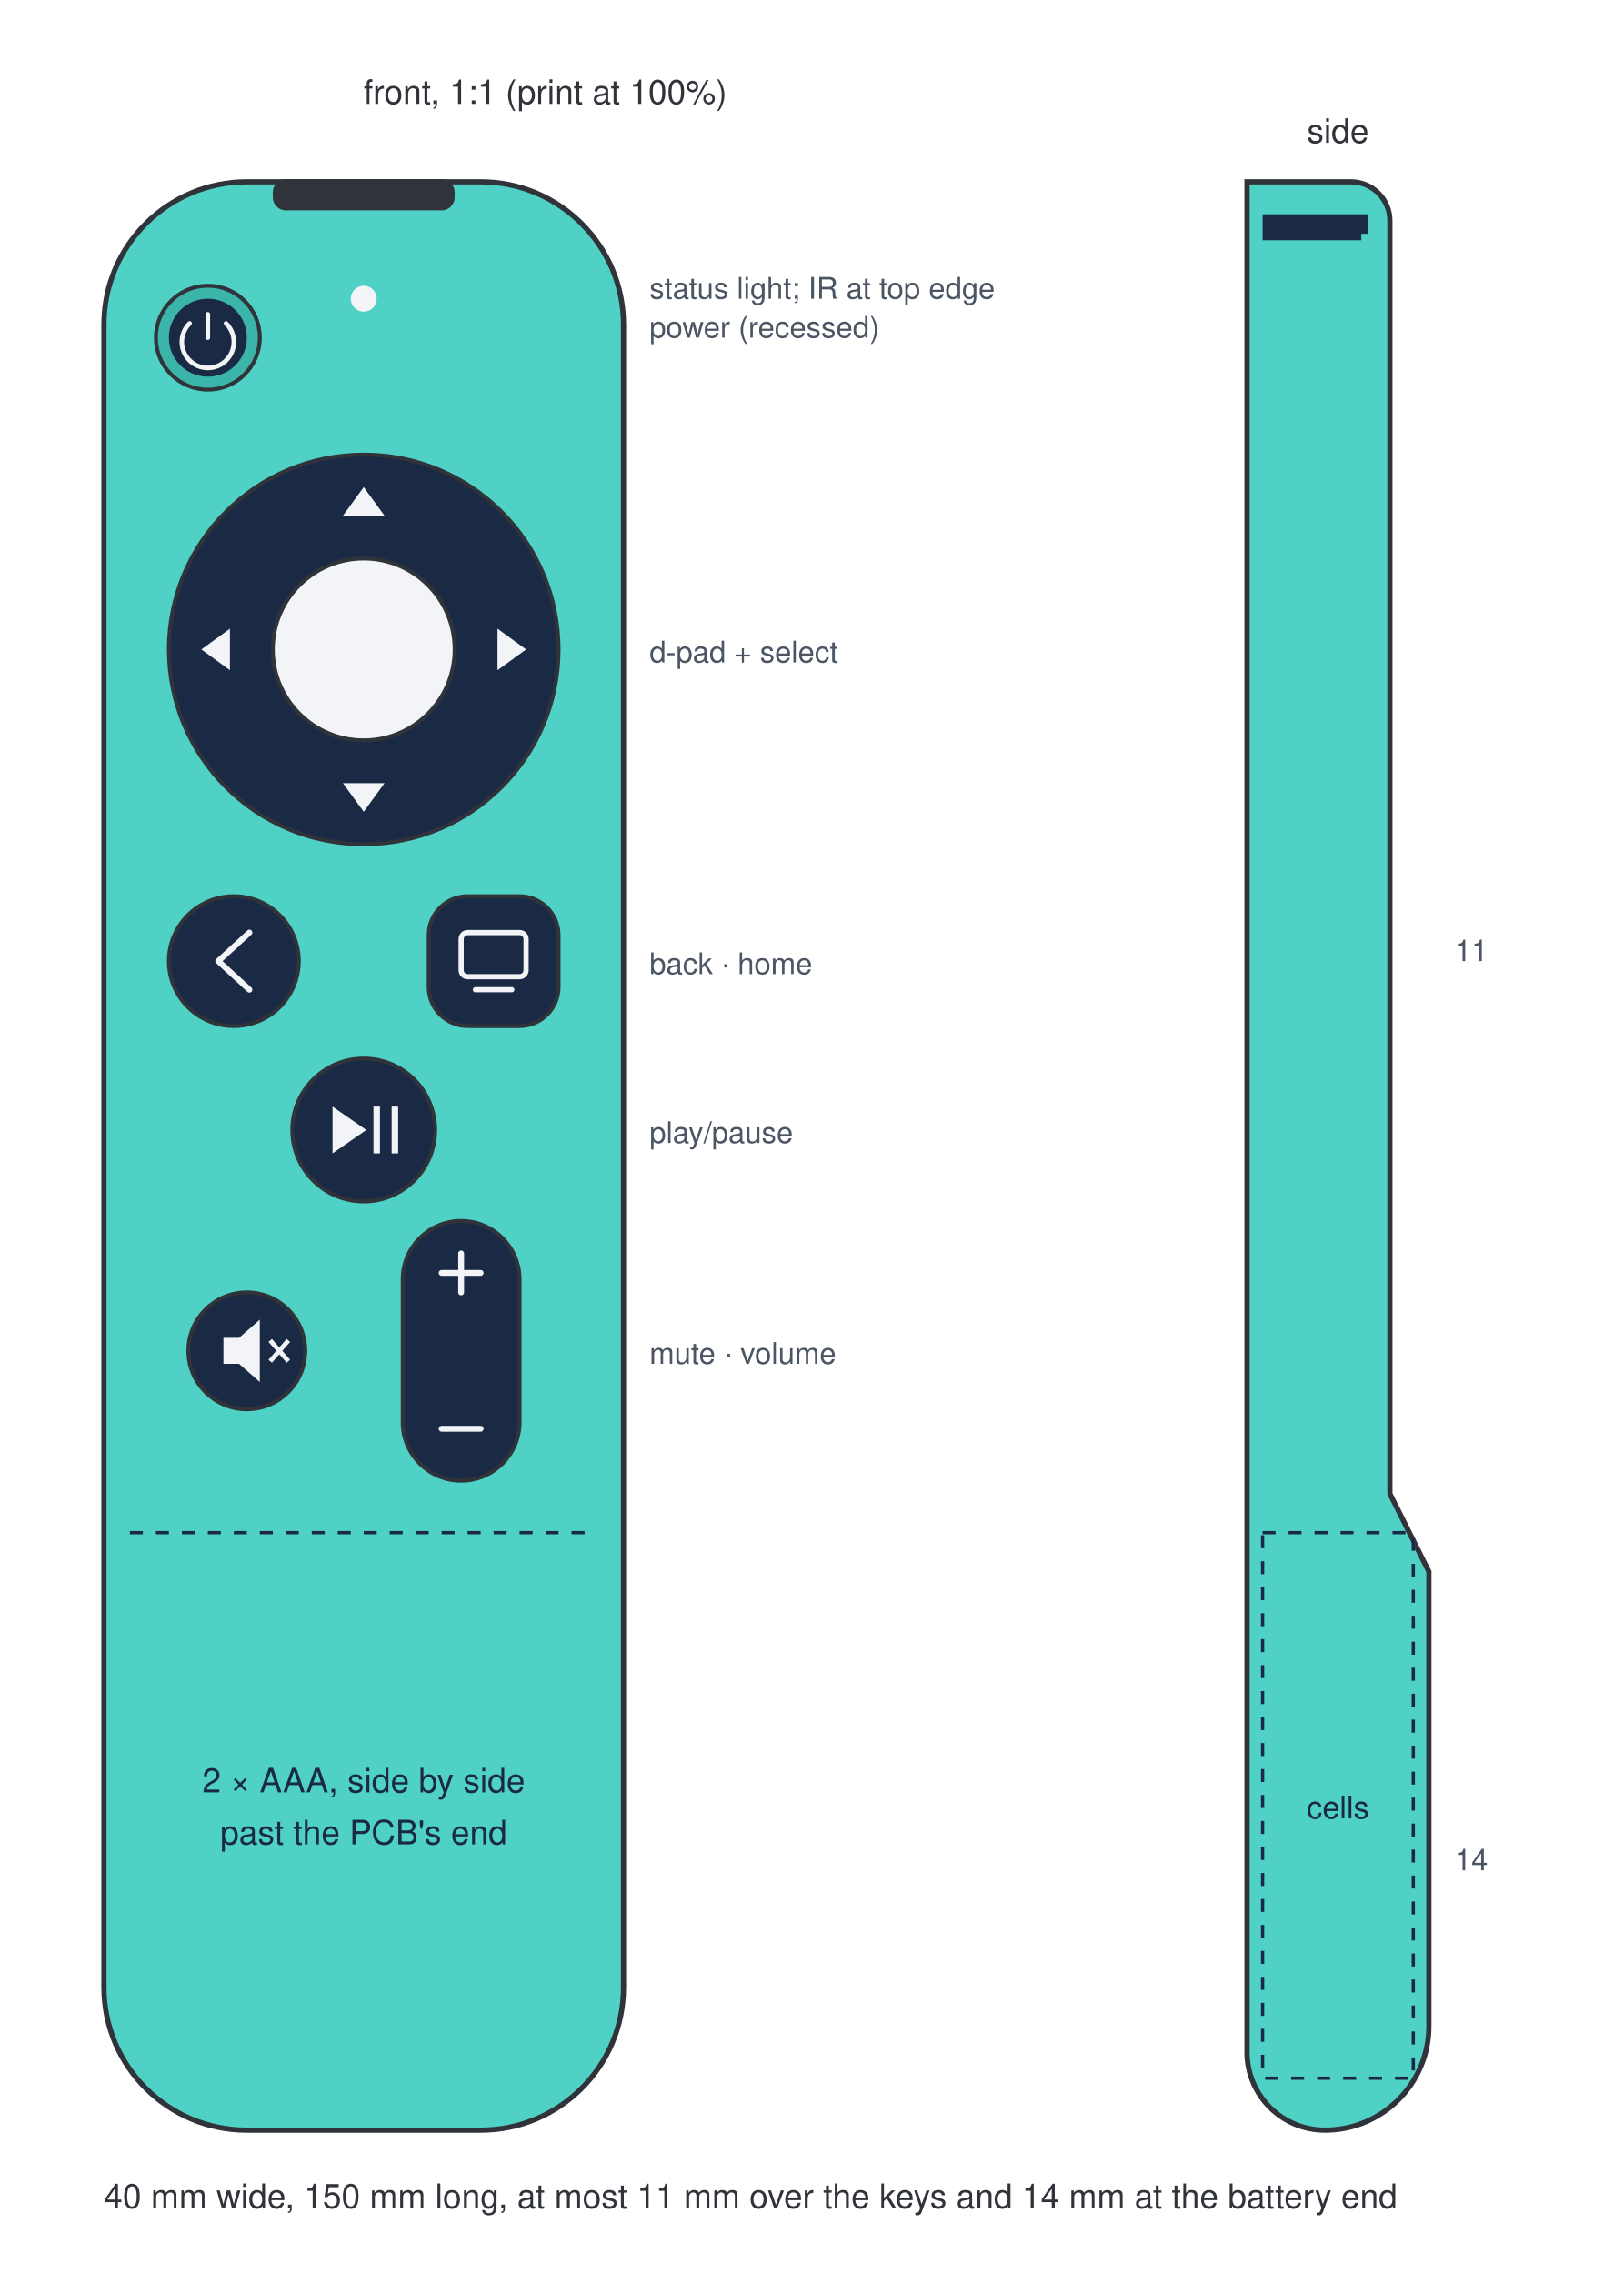
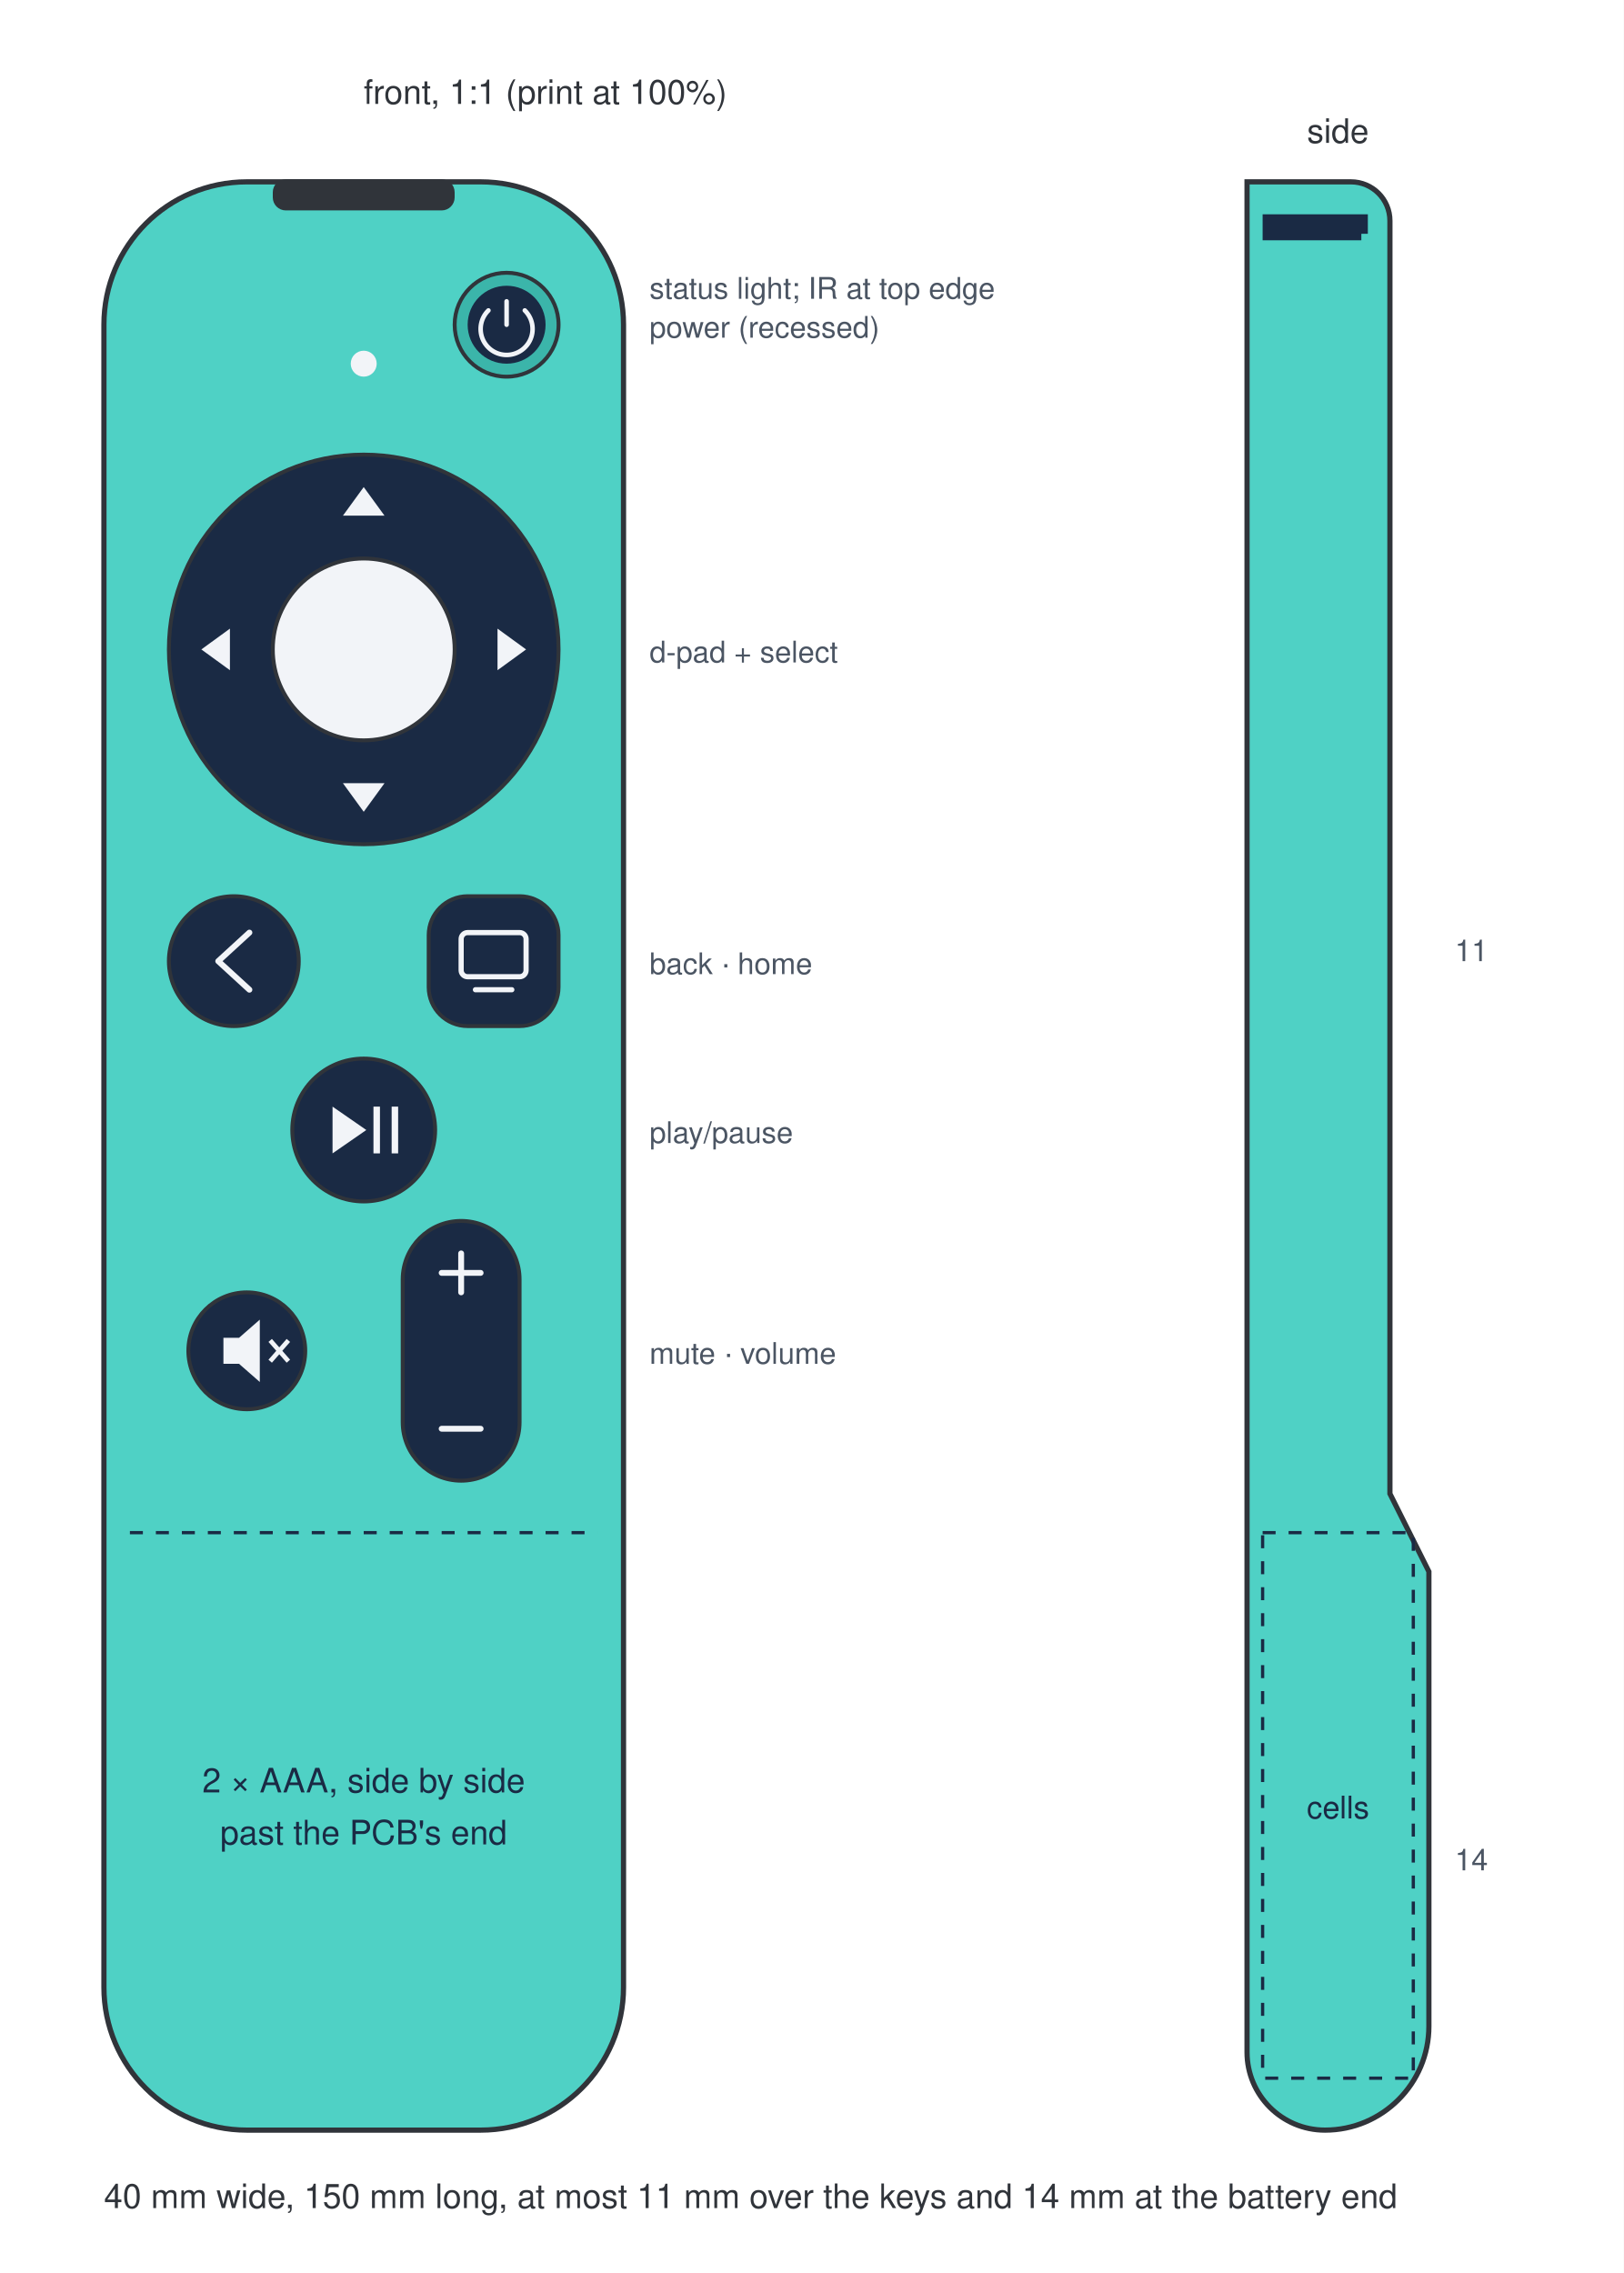
<svg xmlns="http://www.w3.org/2000/svg" width="125mm" height="175mm" viewBox="0 0 125 175" font-family="Helvetica, Arial, sans-serif">
  <rect width="125" height="175" fill="#ffffff" />
  <g transform="translate(8 14)">
    <rect x="0" y="0" width="40" height="150" rx="11" fill="#4FD1C5" stroke="#30343a" stroke-width="0.4" />
    <rect x="13" y="-0.2" width="14" height="2.4" rx="1" fill="#30343a" />
-     <circle cx="20" cy="9" r="1" fill="#F2F4F8" />
-     <circle cx="8" cy="12" r="4" fill="#3bb5aa" stroke="#30343a" stroke-width="0.3" />
-     <circle cx="8" cy="12" r="3" fill="#1A2A44" />
-     <path d="M8 10.2v1.8M6.6 10.9a2 2 0 1 0 2.8 0" fill="none" stroke="#F2F4F8" stroke-width="0.35" stroke-linecap="round" />
+     <circle cx="20" cy="14" r="1" fill="#F2F4F8" />
+     <circle cx="31" cy="11" r="4" fill="#3bb5aa" stroke="#30343a" stroke-width="0.3" />
+     <circle cx="31" cy="11" r="3" fill="#1A2A44" />
+     <path d="M31 9.2v1.8M29.6 9.9a2 2 0 1 0 2.8 0" fill="none" stroke="#F2F4F8" stroke-width="0.35" stroke-linecap="round" />
    <circle cx="20" cy="36" r="15" fill="#1A2A44" stroke="#30343a" stroke-width="0.3" />
    <circle cx="20" cy="36" r="7" fill="#F2F4F8" stroke="#30343a" stroke-width="0.3" />
    <path d="M20 23.5l-1.6 2.2h3.2zM20 48.5l-1.6-2.2h3.2zM7.5 36l2.2-1.6v3.2zM32.5 36l-2.2-1.6v3.2z" fill="#F2F4F8" />
    <circle cx="10" cy="60" r="5" fill="#1A2A44" stroke="#30343a" stroke-width="0.3" />
    <path d="M11.2 57.8l-2.4 2.2 2.4 2.2" fill="none" stroke="#F2F4F8" stroke-width="0.45" stroke-linecap="round" stroke-linejoin="round" />
    <rect x="25" y="55" width="10" height="10" rx="3" fill="#1A2A44" stroke="#30343a" stroke-width="0.3" />
    <rect x="27.5" y="57.8" width="5" height="3.4" rx="0.5" fill="none" stroke="#F2F4F8" stroke-width="0.4" />
    <path d="M28.6 62.2h2.8" stroke="#F2F4F8" stroke-width="0.4" stroke-linecap="round" />
    <circle cx="20" cy="73" r="5.5" fill="#1A2A44" stroke="#30343a" stroke-width="0.3" />
    <path d="M17.6 71.2v3.6l2.6-1.8z" fill="#F2F4F8" />
    <path d="M21 71.2v3.6M22.4 71.2v3.6" stroke="#F2F4F8" stroke-width="0.5" />
    <circle cx="11" cy="90" r="4.5" fill="#1A2A44" stroke="#30343a" stroke-width="0.3" />
    <path d="M9.2 89h1.2l1.6-1.4v4.8l-1.6-1.4H9.2z" fill="#F2F4F8" />
    <path d="M12.8 89.2l1.4 1.6M14.2 89.2l-1.4 1.6" stroke="#F2F4F8" stroke-width="0.35" />
    <rect x="23" y="80" width="9" height="20" rx="4.5" fill="#1A2A44" stroke="#30343a" stroke-width="0.3" />
    <path d="M27.5 82.5v3M26 84h3M26 96h3" stroke="#F2F4F8" stroke-width="0.45" stroke-linecap="round" />
    <path d="M2 104h36" stroke="#1A2A44" stroke-width="0.25" stroke-dasharray="1 1" />
    <text x="20" y="124" font-size="2.6" text-anchor="middle" fill="#1A2A44">2 × AAA, side by side</text>
    <text x="20" y="128" font-size="2.6" text-anchor="middle" fill="#1A2A44">past the PCB's end</text>
  </g>
  <g transform="translate(96 14)">
    <path d="M0 0h8a3 3 0 0 1 3 3v98l3 6v35a8 8 0 0 1-8 8H6a6 6 0 0 1-6-6z" fill="#4FD1C5" stroke="#30343a" stroke-width="0.4" />
    <path d="M1.2 3h7.6v1M1.2 4h7.6" stroke="#1A2A44" stroke-width="1" />
    <path d="M1.2 104h11.6v42H1.2z" fill="none" stroke="#1A2A44" stroke-width="0.25" stroke-dasharray="1 1" />
    <text x="7" y="126" font-size="2.4" text-anchor="middle" fill="#1A2A44">cells</text>
    <text x="7" y="-3" font-size="2.6" text-anchor="middle" fill="#30343a">side</text>
    <text x="16" y="60" font-size="2.3" fill="#4b5563">11</text>
    <text x="16" y="130" font-size="2.3" fill="#4b5563">14</text>
  </g>
  <g font-size="2.6" fill="#30343a">
    <text x="28" y="8">front, 1:1 (print at 100%)</text>
    <text x="8" y="170">40 mm wide, 150 mm long, at most 11 mm over the keys and 14 mm at the battery end</text>
  </g>
  <g font-size="2.3" fill="#4b5563">
    <text x="50" y="26">power (recessed)</text>
    <text x="50" y="23">status light; IR at top edge</text>
    <text x="50" y="51">d-pad + select</text>
    <text x="50" y="75">back · home</text>
    <text x="50" y="88">play/pause</text>
    <text x="50" y="105">mute · volume</text>
  </g>
</svg>
